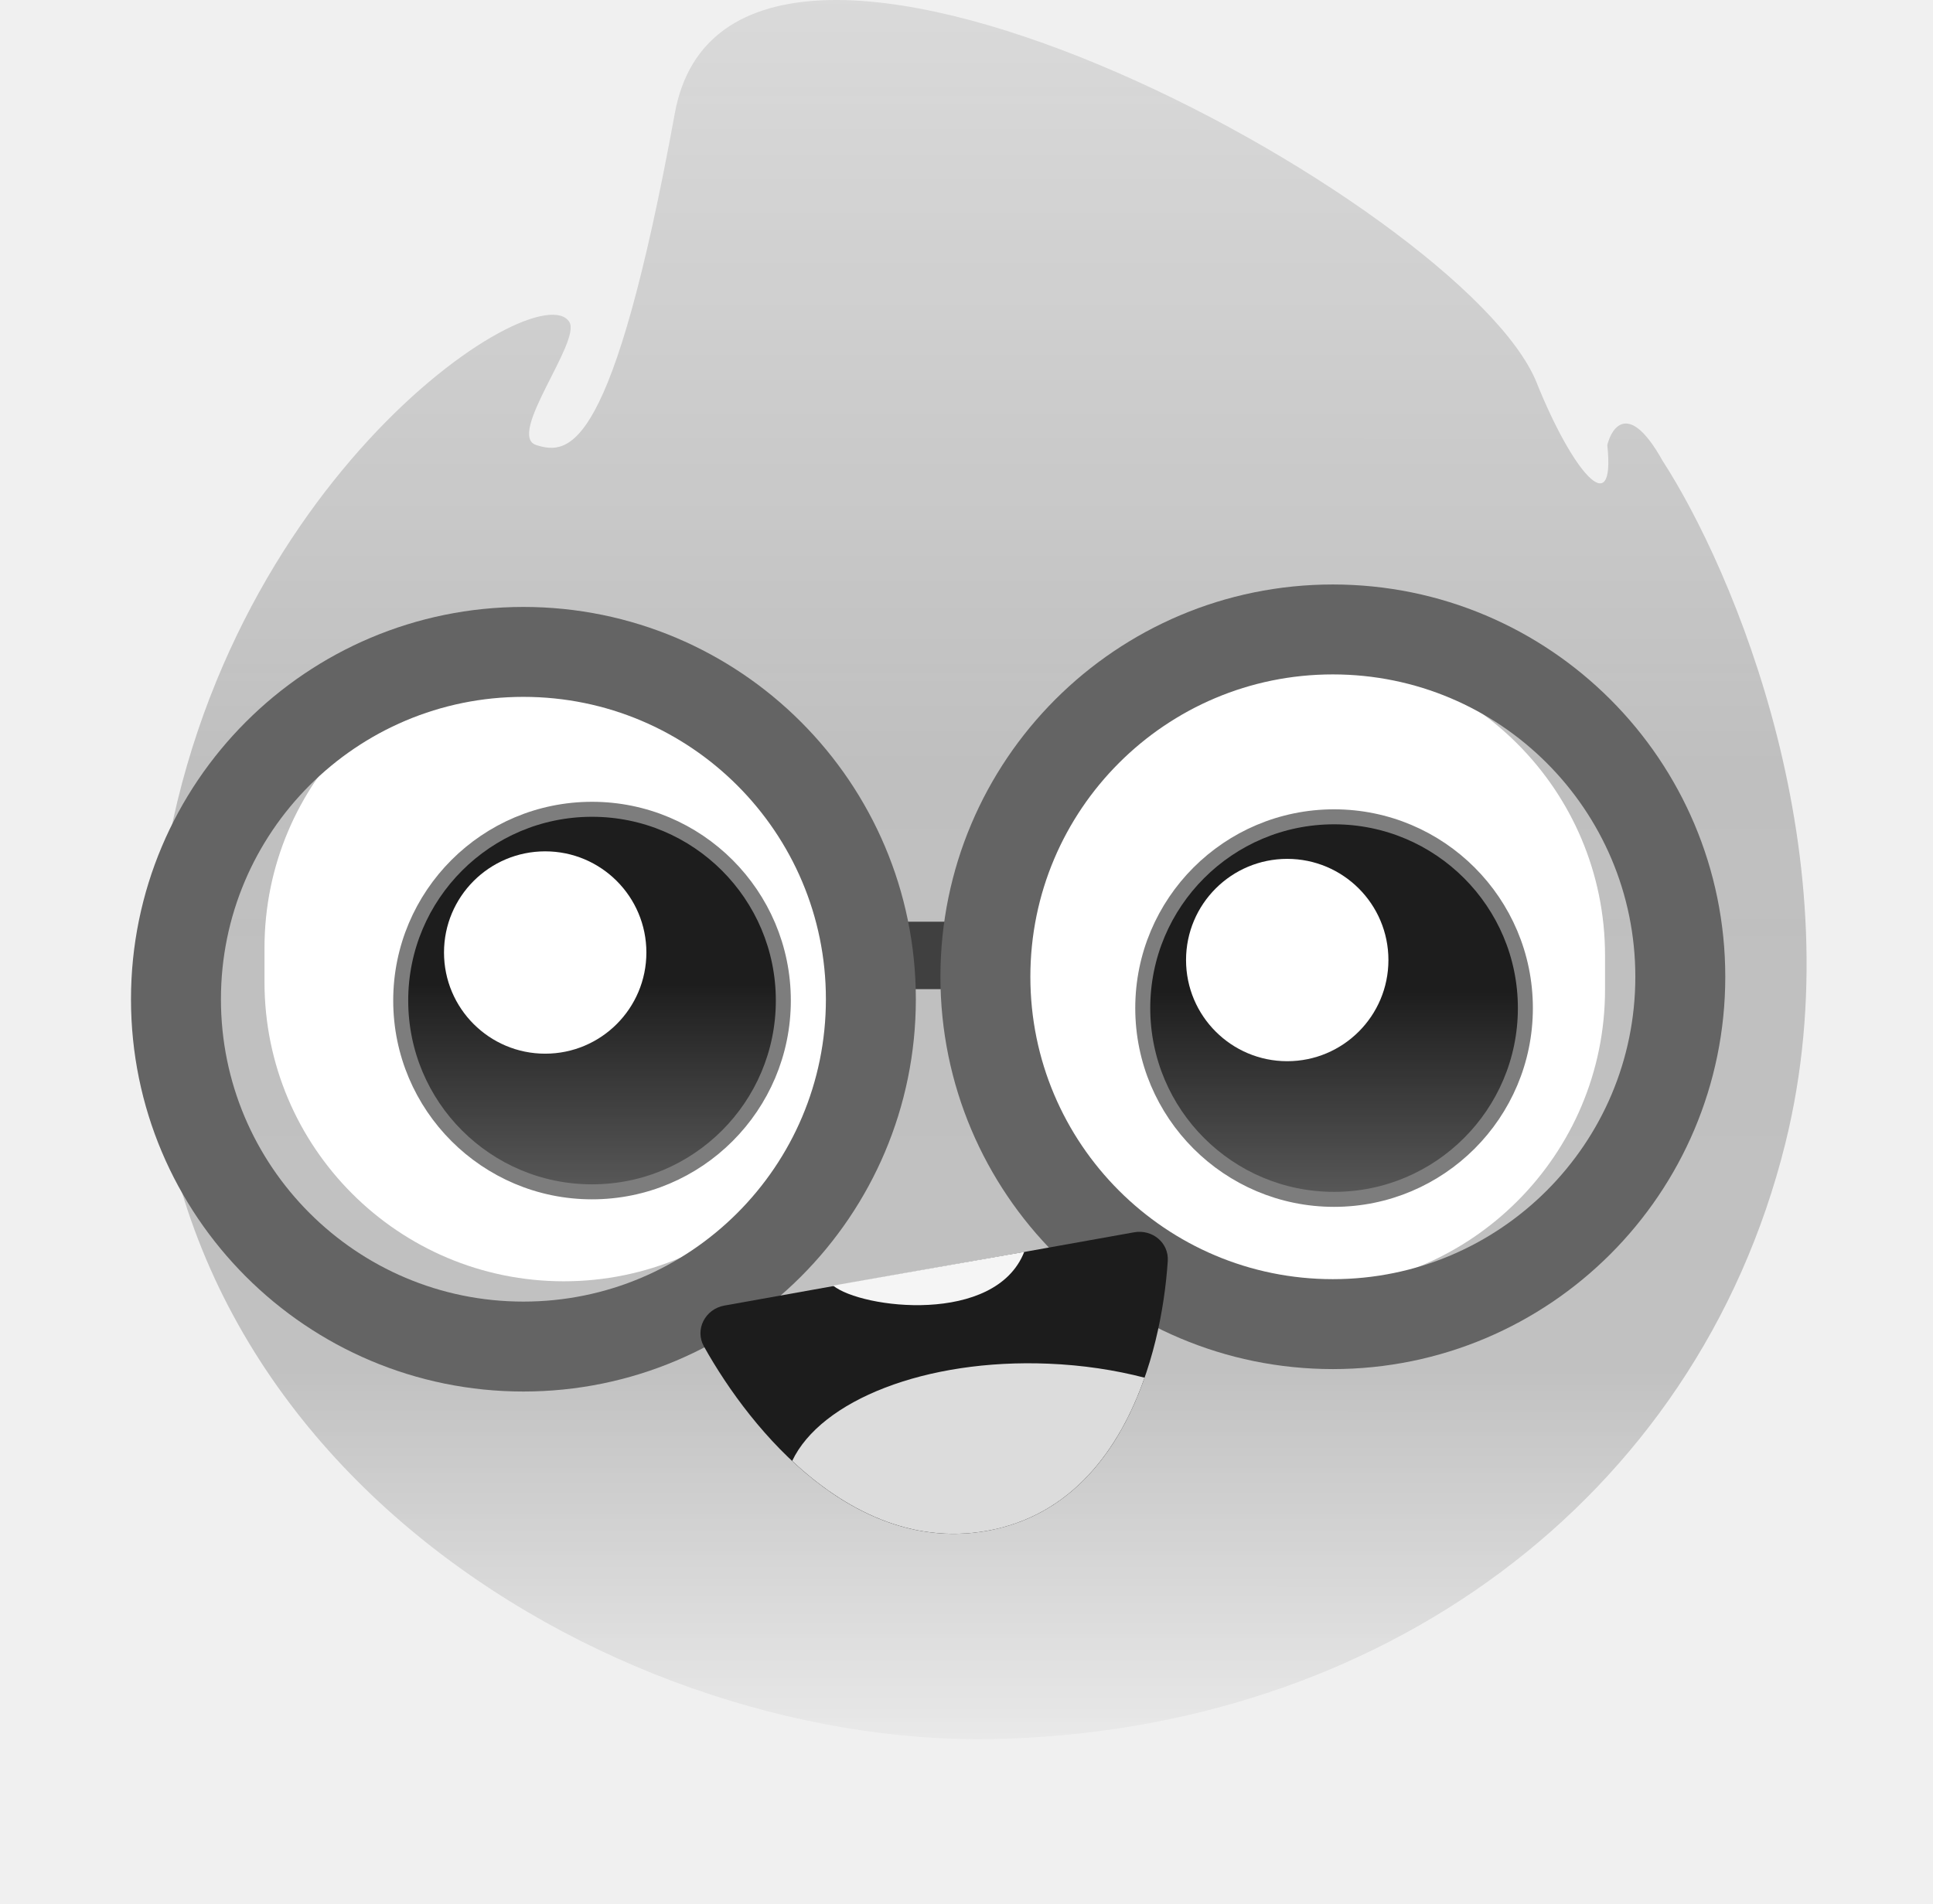
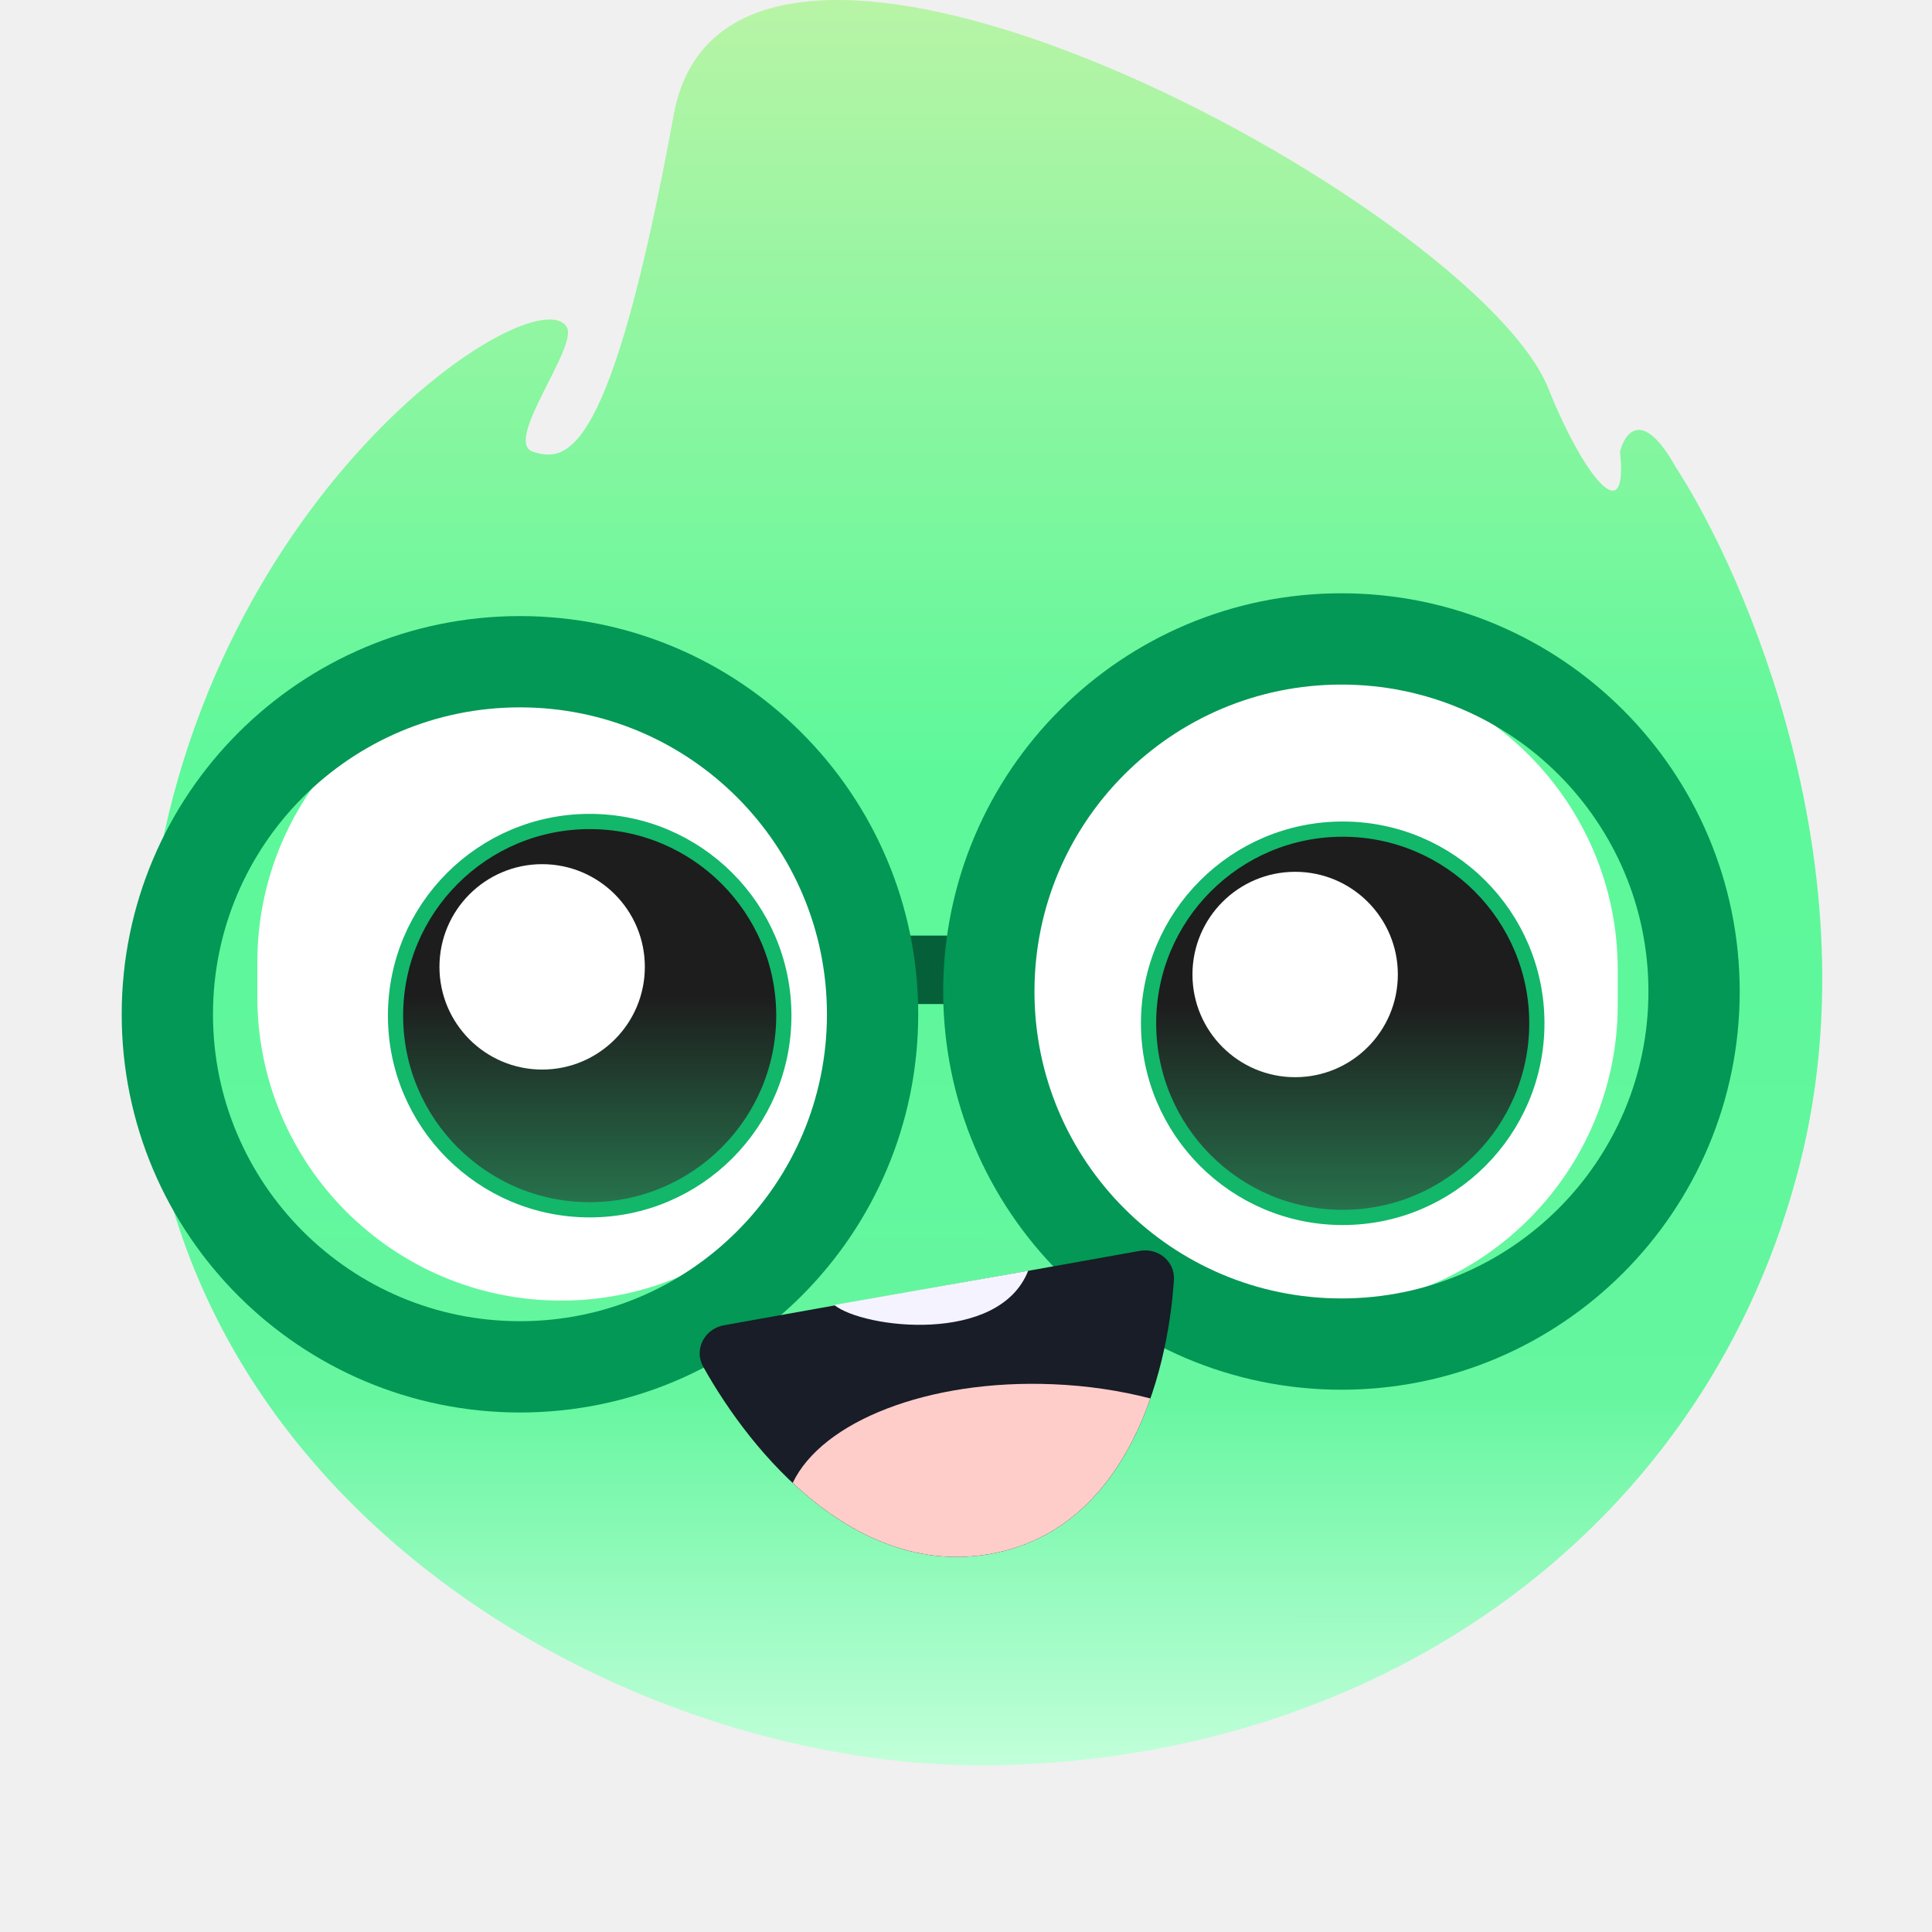
- <svg xmlns="http://www.w3.org/2000/svg" width="66" height="65" viewBox="0 0 66 65" fill="none">
-   <path d="M60.954 39.065C63.384 29.308 59.17 19.438 56.759 15.723C55.647 13.729 55.042 14.542 54.879 15.198C55.168 17.908 53.649 16.019 52.471 13.076C50.004 6.907 24.962 -6.629 23.042 3.864C20.92 15.468 19.443 15.561 18.308 15.198C17.284 14.87 19.843 11.668 19.443 11.002C18.387 9.243 6.92 16.714 5.385 31.245C3.469 49.388 20.745 59.653 33.907 59.391C47.069 59.128 57.916 51.26 60.954 39.065Z" fill="url(#paint0_linear_2370_104540)" />
-   <path d="M19.249 22.154C24.892 22.154 29.466 26.729 29.466 32.372V33.54C29.466 39.183 24.892 43.757 19.249 43.757C13.606 43.757 9.031 39.183 9.031 33.54V32.372C9.031 26.729 13.606 22.154 19.249 22.154Z" fill="white" />
-   <circle cx="20.214" cy="34.17" r="6.532" fill="url(#paint1_linear_2370_104540)" stroke="#12B76A" stroke-width="0.512" />
-   <circle cx="18.615" cy="32.529" r="3.455" fill="white" />
-   <path d="M44.585 22.409C50.227 22.409 54.801 26.983 54.802 32.626V33.794C54.802 39.437 50.228 44.011 44.585 44.012C38.942 44.012 34.367 39.437 34.367 33.794V32.626C34.367 26.983 38.942 22.409 44.585 22.409Z" fill="white" />
-   <circle cx="45.55" cy="34.427" r="6.532" fill="url(#paint2_linear_2370_104540)" stroke="#12B76A" stroke-width="0.512" />
-   <circle cx="43.951" cy="32.786" r="3.455" fill="white" />
-   <rect x="29.551" y="31.477" width="3.839" height="2.303" fill="#05603A" />
-   <path d="M17.871 22.263C24.423 22.263 29.735 27.574 29.735 34.125C29.735 40.676 24.423 45.986 17.871 45.986C11.319 45.986 6.008 40.675 6.008 34.125C6.008 27.574 11.319 22.263 17.871 22.263Z" stroke="#039855" stroke-width="3.071" />
-   <path d="M45.508 21.496C52.06 21.496 57.372 26.808 57.372 33.358C57.372 39.909 52.06 45.22 45.508 45.22C38.956 45.219 33.645 39.909 33.645 33.358C33.645 26.808 38.956 21.496 45.508 21.496Z" stroke="#039855" stroke-width="3.071" />
-   <path d="M38.724 42.084L24.734 44.586C24.08 44.703 23.712 45.402 24.035 45.982C25.691 48.947 29.194 53.082 33.696 52.28C38.237 51.471 39.654 46.371 39.872 43.066C39.913 42.439 39.342 41.973 38.724 42.084Z" fill="#181D27" />
-   <path d="M28.445 43.904C29.42 44.694 33.988 45.253 34.971 42.753L28.445 43.904Z" fill="#F4F3FF" />
-   <path d="M35.798 46.571C36.963 46.618 38.07 46.787 39.079 47.049C38.227 49.486 36.602 51.762 33.696 52.28C31.09 52.744 28.82 51.552 27.048 49.892C28.028 47.824 31.602 46.398 35.798 46.571Z" fill="#FECDCA" />
-   <rect x="0.375" width="65" height="65" fill="black" style="mix-blend-mode:saturation" />
+ <svg xmlns="http://www.w3.org/2000/svg" width="65" height="65" viewBox="0 0 65 65" fill="none">
+   <path d="M60.578 39.065C63.008 29.308 58.794 19.438 56.383 15.723C55.271 13.729 54.666 14.542 54.503 15.198C54.792 17.908 53.273 16.019 52.095 13.076C49.628 6.907 24.585 -6.629 22.666 3.864C20.544 15.468 19.067 15.561 17.932 15.198C16.908 14.87 19.467 11.668 19.067 11.002C18.011 9.243 6.544 16.714 5.009 31.245C3.092 49.388 20.369 59.653 33.531 59.391C46.693 59.128 57.54 51.26 60.578 39.065Z" fill="url(#paint0_linear_1118_32358)" />
+   <path d="M18.876 22.154C24.519 22.154 29.093 26.729 29.093 32.372V33.54C29.092 39.183 24.518 43.757 18.876 43.757C13.233 43.757 8.658 39.183 8.658 33.54V32.372C8.658 26.729 13.233 22.154 18.876 22.154Z" fill="white" />
+   <circle cx="19.839" cy="34.17" r="6.532" fill="url(#paint1_linear_1118_32358)" stroke="#12B76A" stroke-width="0.512" />
+   <circle cx="18.24" cy="32.529" r="3.455" fill="white" />
+   <path d="M44.211 22.409C49.853 22.409 54.427 26.983 54.427 32.626V33.794C54.427 39.437 49.853 44.011 44.211 44.012C38.568 44.012 33.993 39.437 33.993 33.794V32.626C33.993 26.983 38.568 22.409 44.211 22.409Z" fill="white" />
+   <circle cx="45.174" cy="34.427" r="6.532" fill="url(#paint2_linear_1118_32358)" stroke="#12B76A" stroke-width="0.512" />
+   <circle cx="43.574" cy="32.786" r="3.455" fill="white" />
+   <rect x="29.173" y="31.477" width="3.839" height="2.303" fill="#05603A" />
+   <path d="M17.493 22.263C24.045 22.263 29.357 27.574 29.357 34.125C29.357 40.676 24.045 45.986 17.493 45.986C10.941 45.986 5.63 40.675 5.63 34.125C5.63 27.574 10.941 22.263 17.493 22.263Z" stroke="#039855" stroke-width="3.071" />
+   <path d="M45.131 21.496C51.683 21.496 56.995 26.808 56.995 33.358C56.995 39.909 51.683 45.22 45.131 45.22C38.579 45.219 33.268 39.909 33.268 33.358C33.268 26.808 38.579 21.496 45.131 21.496Z" stroke="#039855" stroke-width="3.071" />
+   <path d="M38.347 42.084L24.358 44.586C23.704 44.703 23.335 45.402 23.659 45.982C25.314 48.947 28.817 53.082 33.319 52.28C37.86 51.471 39.278 46.371 39.495 43.066C39.536 42.439 38.965 41.973 38.347 42.084Z" fill="#181D27" />
+   <path d="M28.067 43.904C29.042 44.694 33.61 45.253 34.592 42.753L28.067 43.904Z" fill="#F4F3FF" />
+   <path d="M35.421 46.571C36.586 46.618 37.693 46.787 38.702 47.049C37.85 49.486 36.225 51.762 33.319 52.28C30.712 52.744 28.442 51.552 26.67 49.892C27.651 47.824 31.225 46.398 35.421 46.571Z" fill="#FECDCA" />
  <defs>
-     <linearGradient id="paint0_linear_2370_104540" x1="33.461" y1="-3.56564e-10" x2="33.455" y2="59.395" gradientUnits="userSpaceOnUse">
+     <linearGradient id="paint0_linear_1118_32358" x1="33.085" y1="-3.56564e-10" x2="33.079" y2="59.395" gradientUnits="userSpaceOnUse">
      <stop stop-color="#B8F4A6" />
      <stop offset="0.442" stop-color="#5CF89A" />
      <stop offset="0.788" stop-color="#65F69F" />
      <stop offset="1" stop-color="#C2FFDA" />
    </linearGradient>
-     <linearGradient id="paint1_linear_2370_104540" x1="19.894" y1="31.89" x2="19.894" y2="48.523" gradientUnits="userSpaceOnUse">
+     <linearGradient id="paint1_linear_1118_32358" x1="19.519" y1="31.89" x2="19.519" y2="48.523" gradientUnits="userSpaceOnUse">
      <stop offset="0.099" stop-color="#1D1D1D" />
      <stop offset="1" stop-color="#32D583" />
    </linearGradient>
-     <linearGradient id="paint2_linear_2370_104540" x1="45.23" y1="32.146" x2="45.23" y2="48.78" gradientUnits="userSpaceOnUse">
+     <linearGradient id="paint2_linear_1118_32358" x1="44.854" y1="32.146" x2="44.854" y2="48.78" gradientUnits="userSpaceOnUse">
      <stop offset="0.099" stop-color="#1D1D1D" />
      <stop offset="1" stop-color="#32D583" />
    </linearGradient>
  </defs>
</svg>
